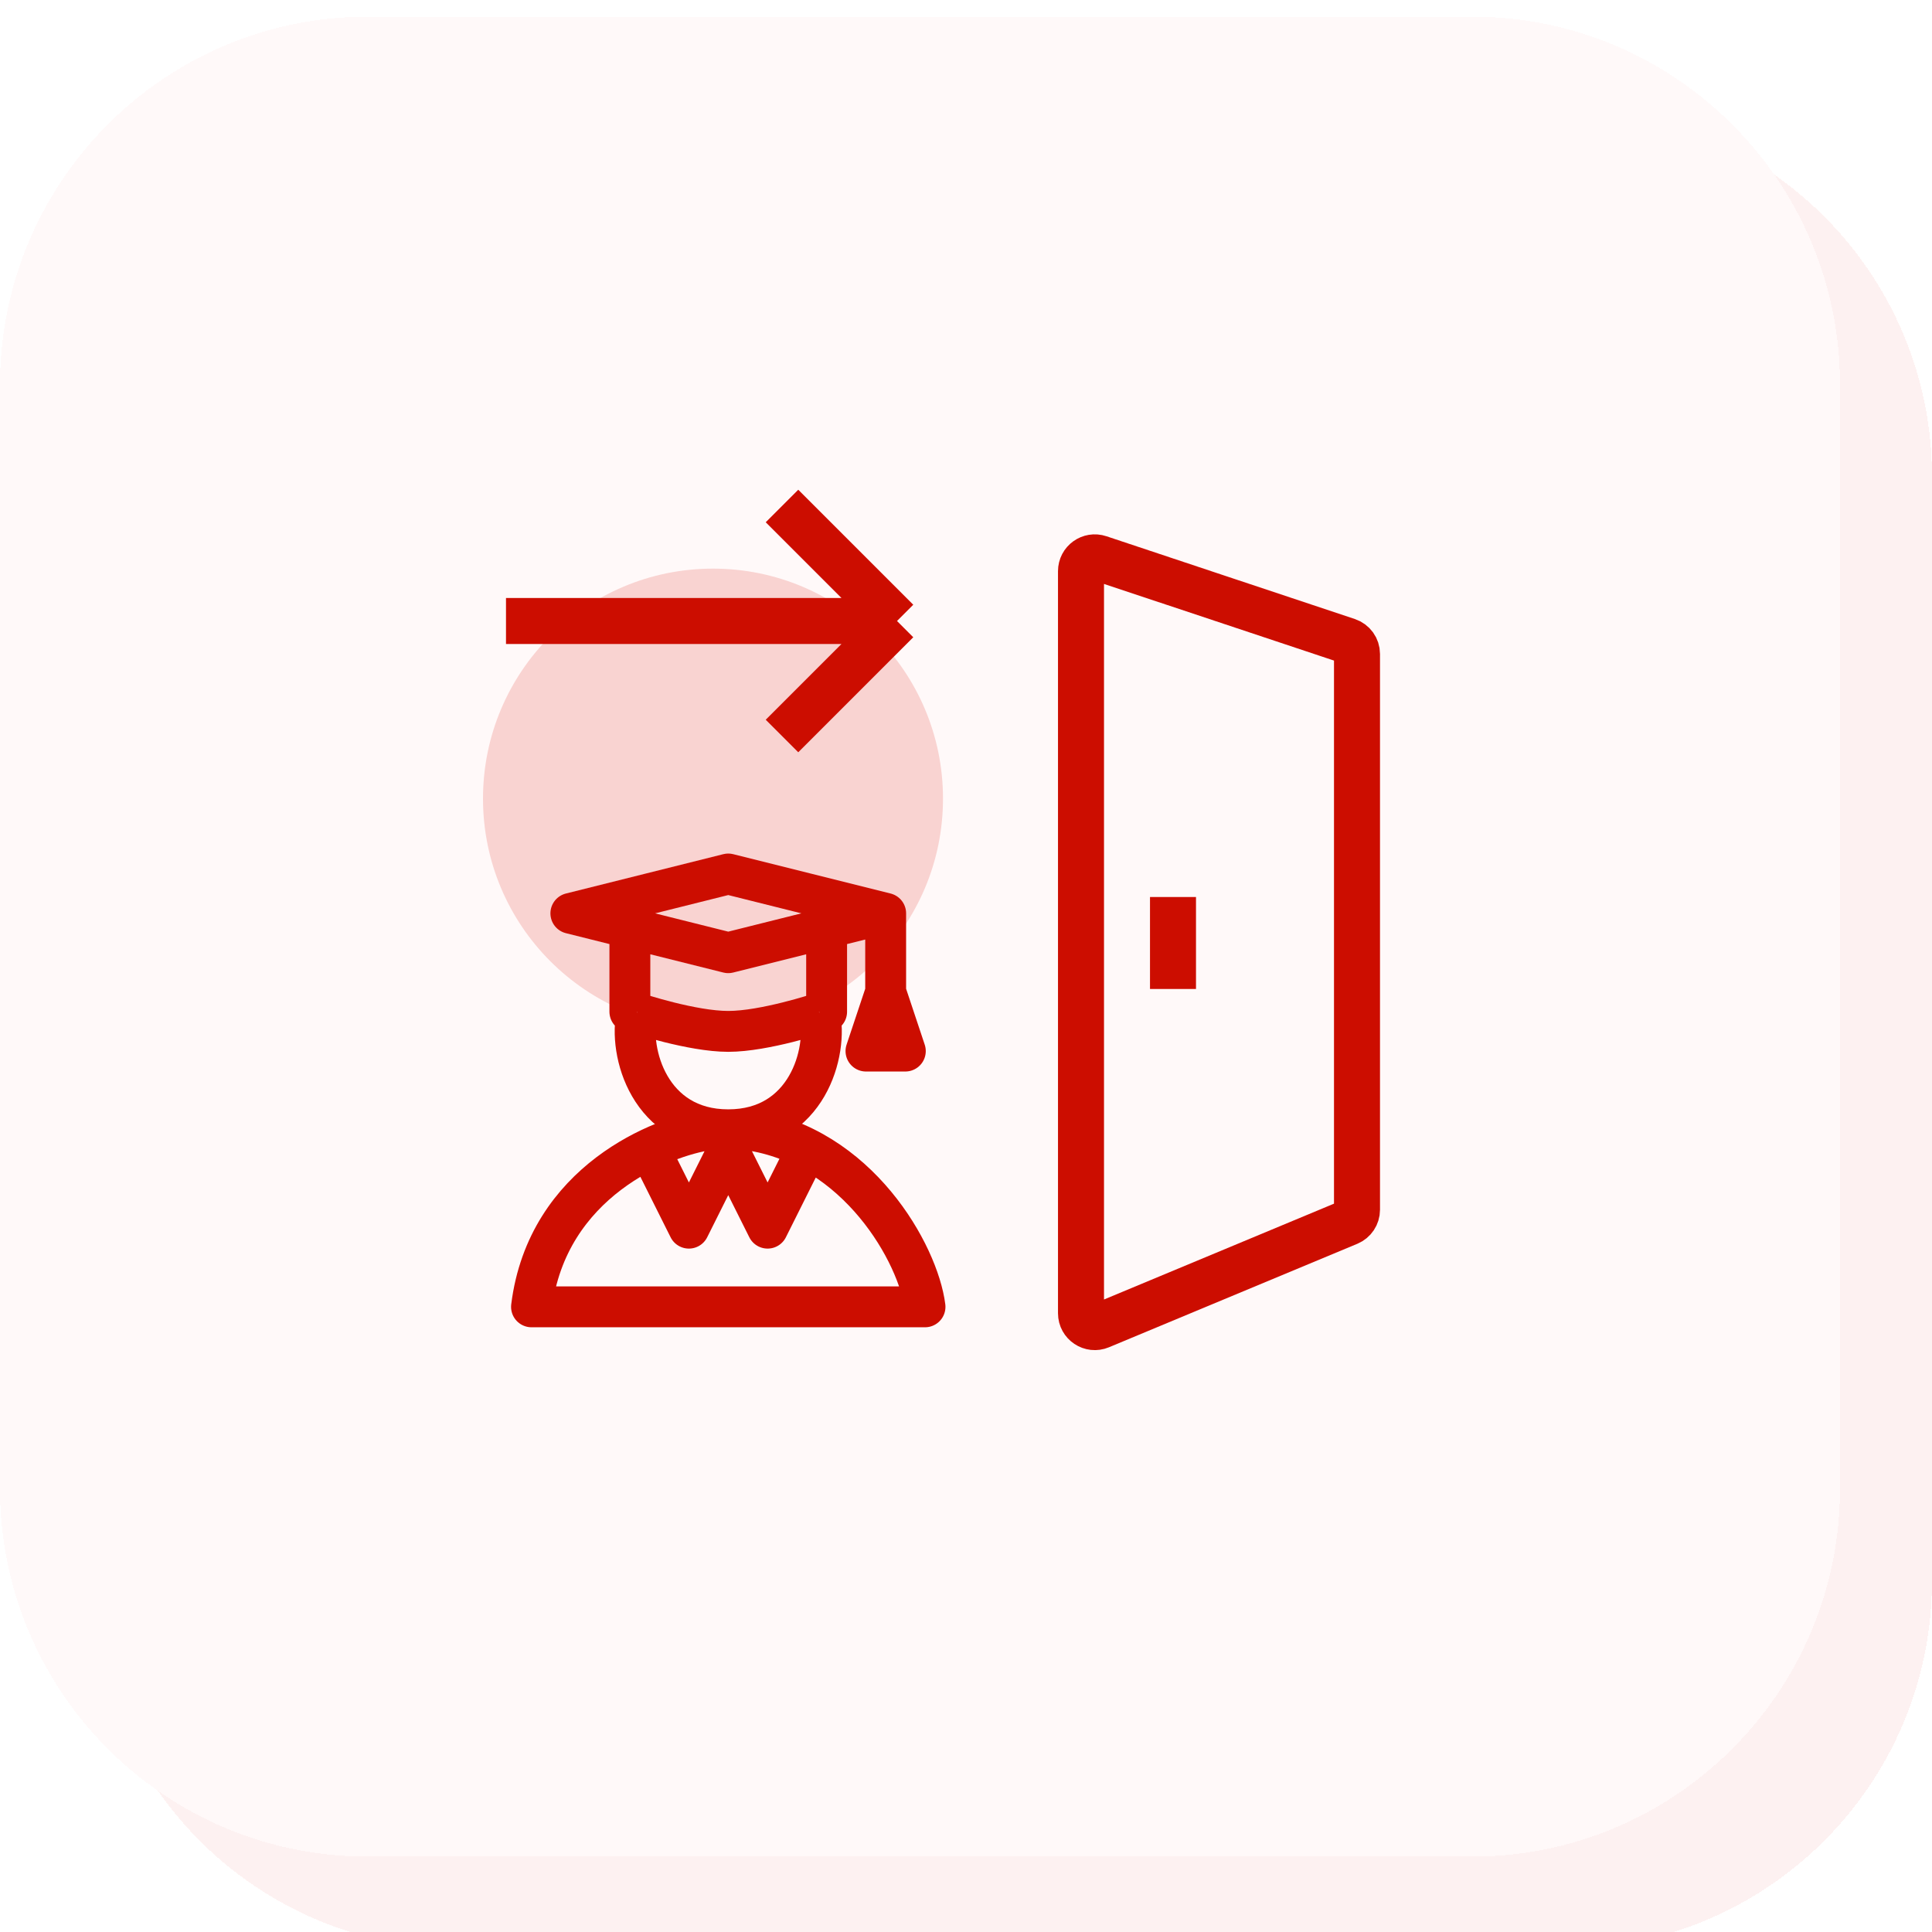
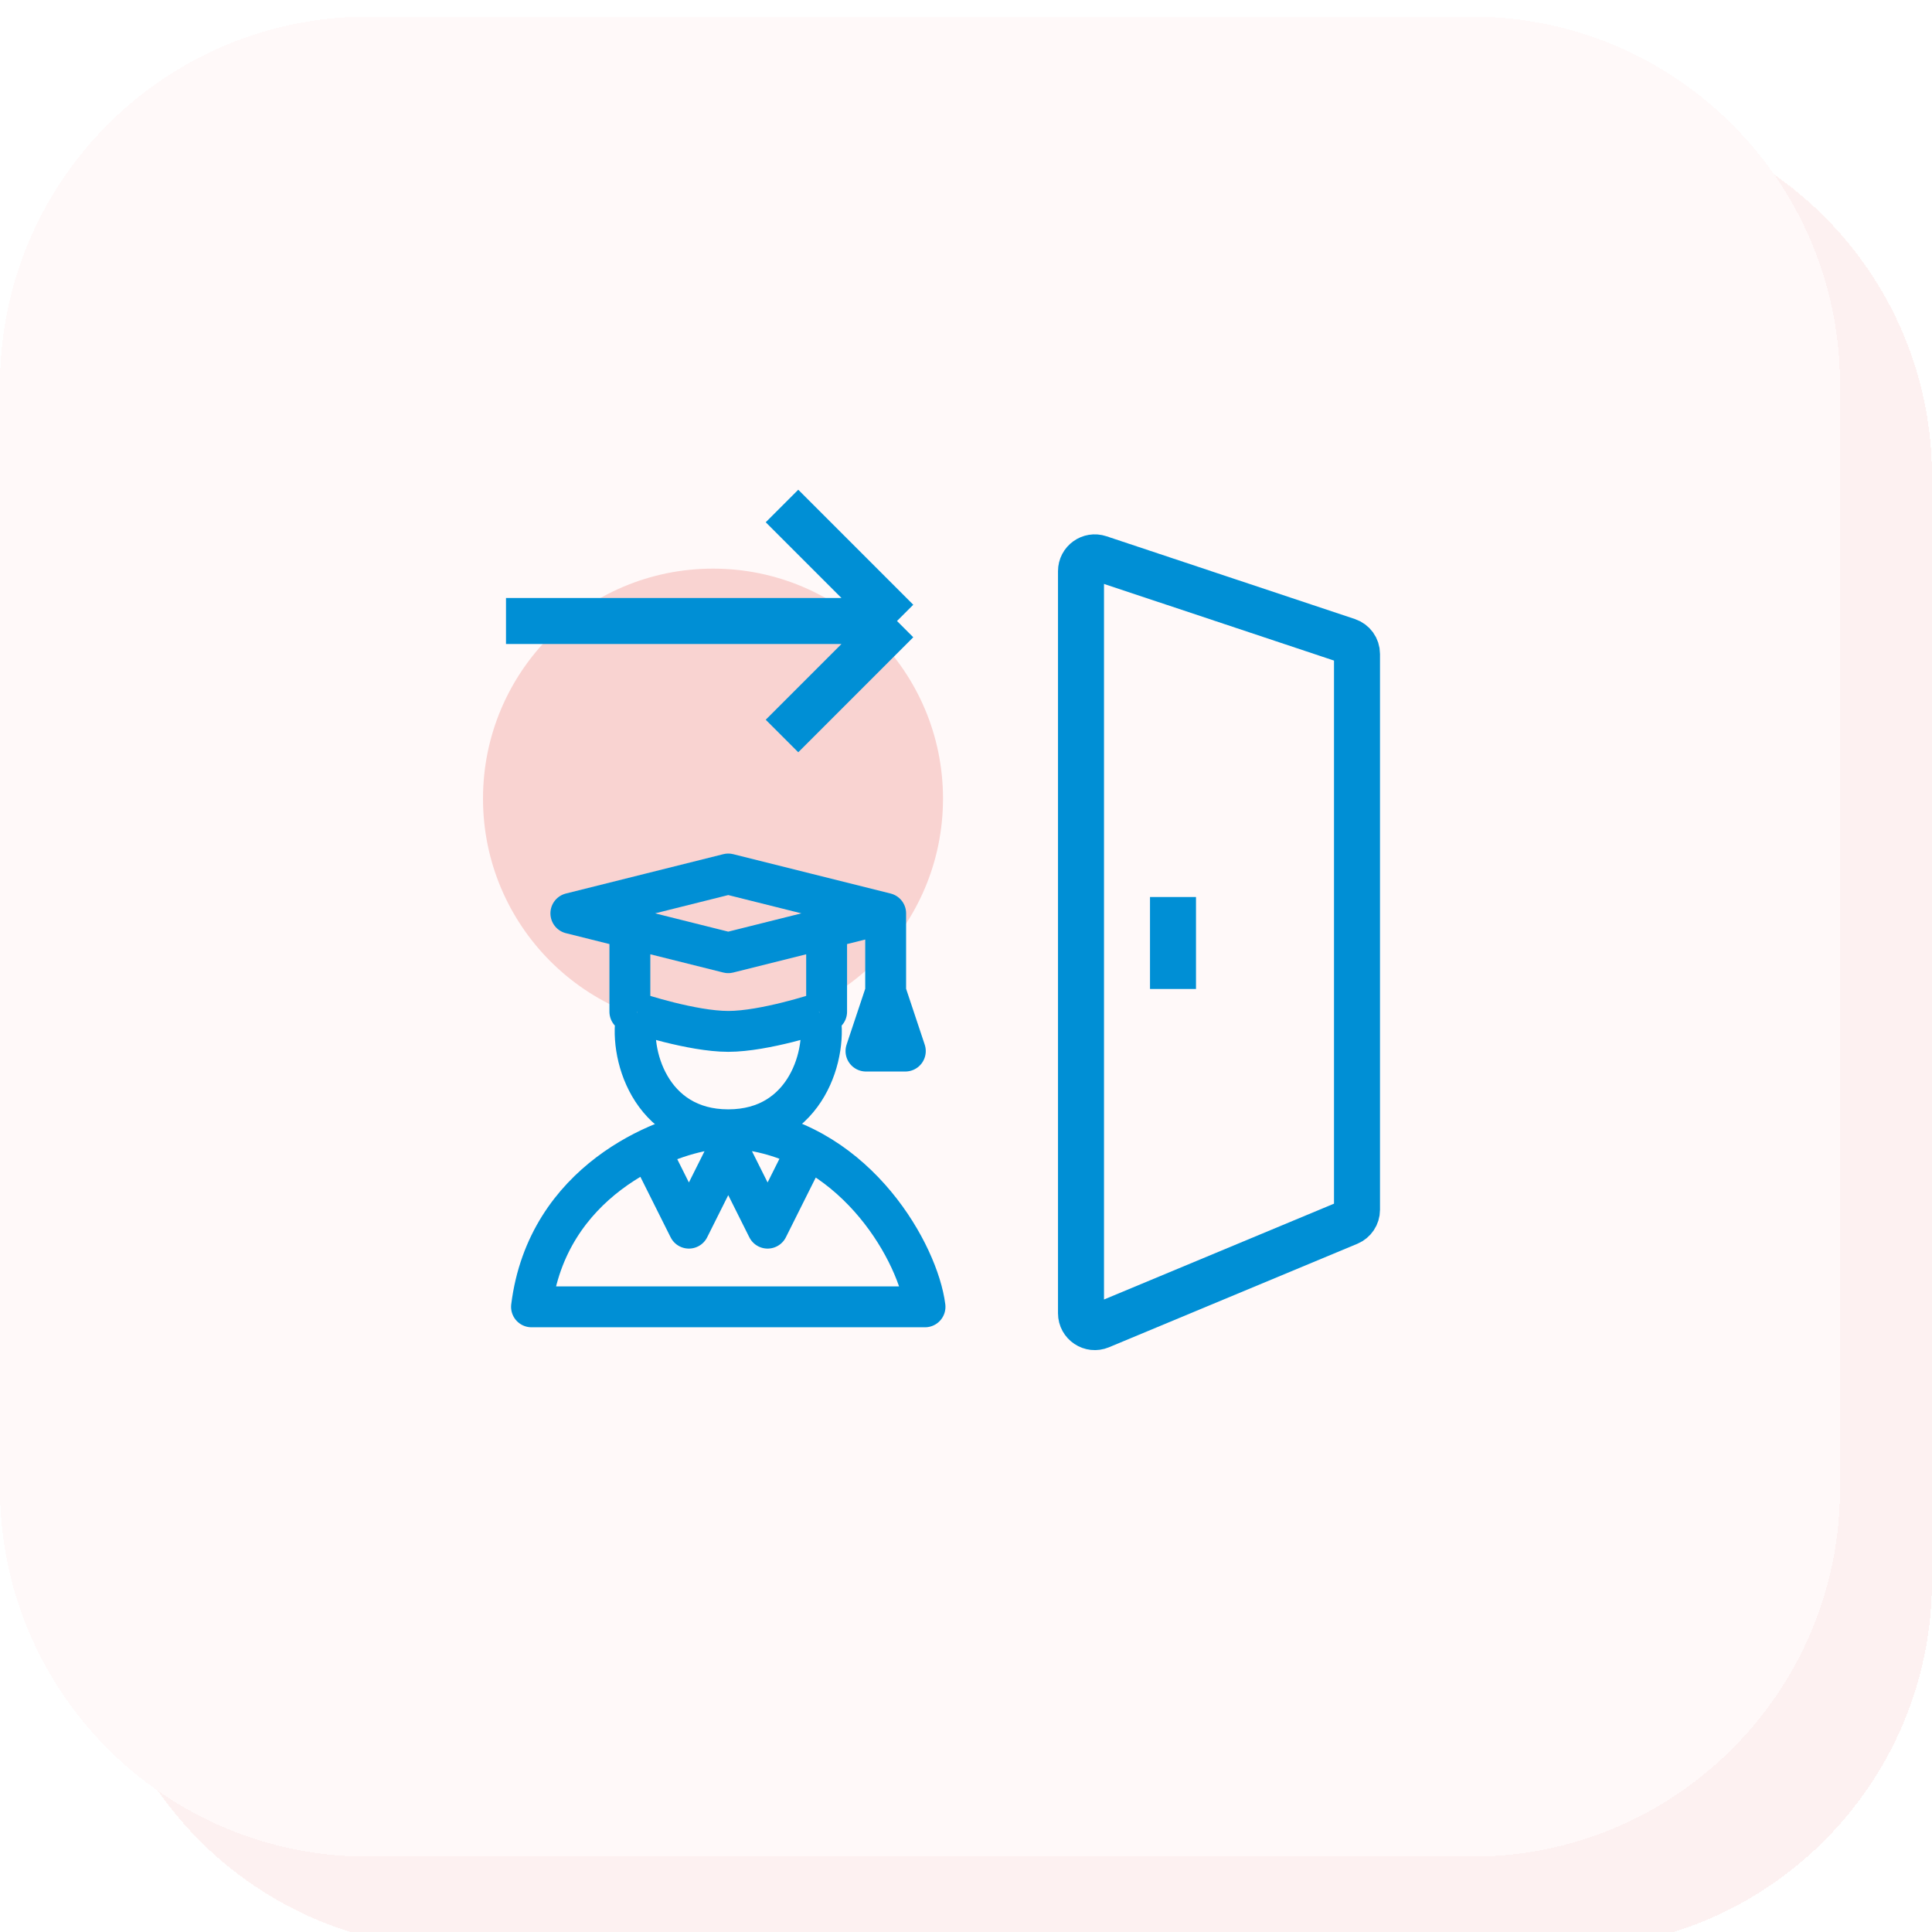
<svg xmlns="http://www.w3.org/2000/svg" width="84" height="84" viewBox="0 0 84 84" fill="none">
  <g filter="url(#filter0_d_220_1609)">
    <rect y="0.723" width="80" height="80" rx="16" fill="#FFF9F9" shape-rendering="crispEdges" />
    <circle cx="31" cy="34.723" r="10" fill="#F9D3D1" />
-     <path d="M51 39V43M22 27H39M39 27L34 22M39 27L37 29L34 32M59 28.433V52.6C59 52.842 58.854 53.061 58.631 53.154L47.831 57.654C47.436 57.819 47 57.528 47 57.1V24.833C47 24.423 47.401 24.134 47.79 24.264L58.59 27.863C58.835 27.945 59 28.174 59 28.433Z" stroke="#CC0D00" stroke-width="2" />
-     <path d="M38.507 39.711L31.663 41.422L24.82 39.711L31.663 38L38.507 39.711ZM38.507 39.711V43.133M27.386 40.566V43.988L27.697 44.05M35.94 40.566V43.988L35.63 44.05M27.697 44.05C27.697 44.05 30.083 44.843 31.663 44.843C33.243 44.843 35.63 44.05 35.63 44.05M27.697 44.05C27.308 45.74 28.241 49.121 31.663 49.121C35.085 49.121 36.018 45.74 35.63 44.05M38.507 43.133L37.651 45.699H39.362L38.507 43.133Z" stroke="#CC0D00" stroke-width="1.777" stroke-linejoin="round" />
-     <path d="M30.808 49.121C28.812 49.406 23.793 51.345 23.109 56.819H40.218C39.932 54.538 37.309 49.805 32.519 49.121M28.241 49.976L29.952 53.398L31.663 49.976L33.374 53.398L35.085 49.976" stroke="#CC0D00" stroke-width="1.777" stroke-linejoin="round" />
+     <path d="M51 39V43M22 27H39M39 27L34 22M39 27L37 29L34 32M59 28.433V52.6C59 52.842 58.854 53.061 58.631 53.154L47.831 57.654C47.436 57.819 47 57.528 47 57.1V24.833C47 24.423 47.401 24.134 47.79 24.264L58.59 27.863C58.835 27.945 59 28.174 59 28.433Z" stroke="#008fd5" stroke-width="2" />
+     <path d="M38.507 39.711L31.663 41.422L24.82 39.711L31.663 38L38.507 39.711ZM38.507 39.711V43.133M27.386 40.566V43.988L27.697 44.05M35.94 40.566V43.988L35.63 44.05M27.697 44.05C27.697 44.05 30.083 44.843 31.663 44.843C33.243 44.843 35.63 44.05 35.63 44.05M27.697 44.05C27.308 45.74 28.241 49.121 31.663 49.121C35.085 49.121 36.018 45.74 35.63 44.05M38.507 43.133L37.651 45.699H39.362L38.507 43.133Z" stroke="#008fd5" stroke-width="1.777" stroke-linejoin="round" />
+     <path d="M30.808 49.121C28.812 49.406 23.793 51.345 23.109 56.819H40.218C39.932 54.538 37.309 49.805 32.519 49.121M28.241 49.976L29.952 53.398L31.663 49.976L33.374 53.398L35.085 49.976" stroke="#008fd5" stroke-width="1.777" stroke-linejoin="round" />
  </g>
  <defs>
    <filter id="filter0_d_220_1609" x="0" y="0" width="84" height="84" filterUnits="userSpaceOnUse" color-interpolation-filters="sRGB">
      <feFlood flood-opacity="0" result="BackgroundImageFix" />
      <feColorMatrix in="SourceAlpha" type="matrix" values="0 0 0 0 0 0 0 0 0 0 0 0 0 0 0 0 0 0 127 0" result="hardAlpha" />
      <feOffset dx="4" dy="4" />
      <feComposite in2="hardAlpha" operator="out" />
      <feColorMatrix type="matrix" values="0 0 0 0 0.976 0 0 0 0 0.827 0 0 0 0 0.82 0 0 0 0.3 0" />
      <feBlend mode="normal" in2="BackgroundImageFix" result="effect1_dropShadow_3701_5479" />
      <feBlend mode="normal" in="SourceGraphic" in2="effect1_dropShadow_3701_5479" result="shape" />
    </filter>
  </defs>
</svg>
